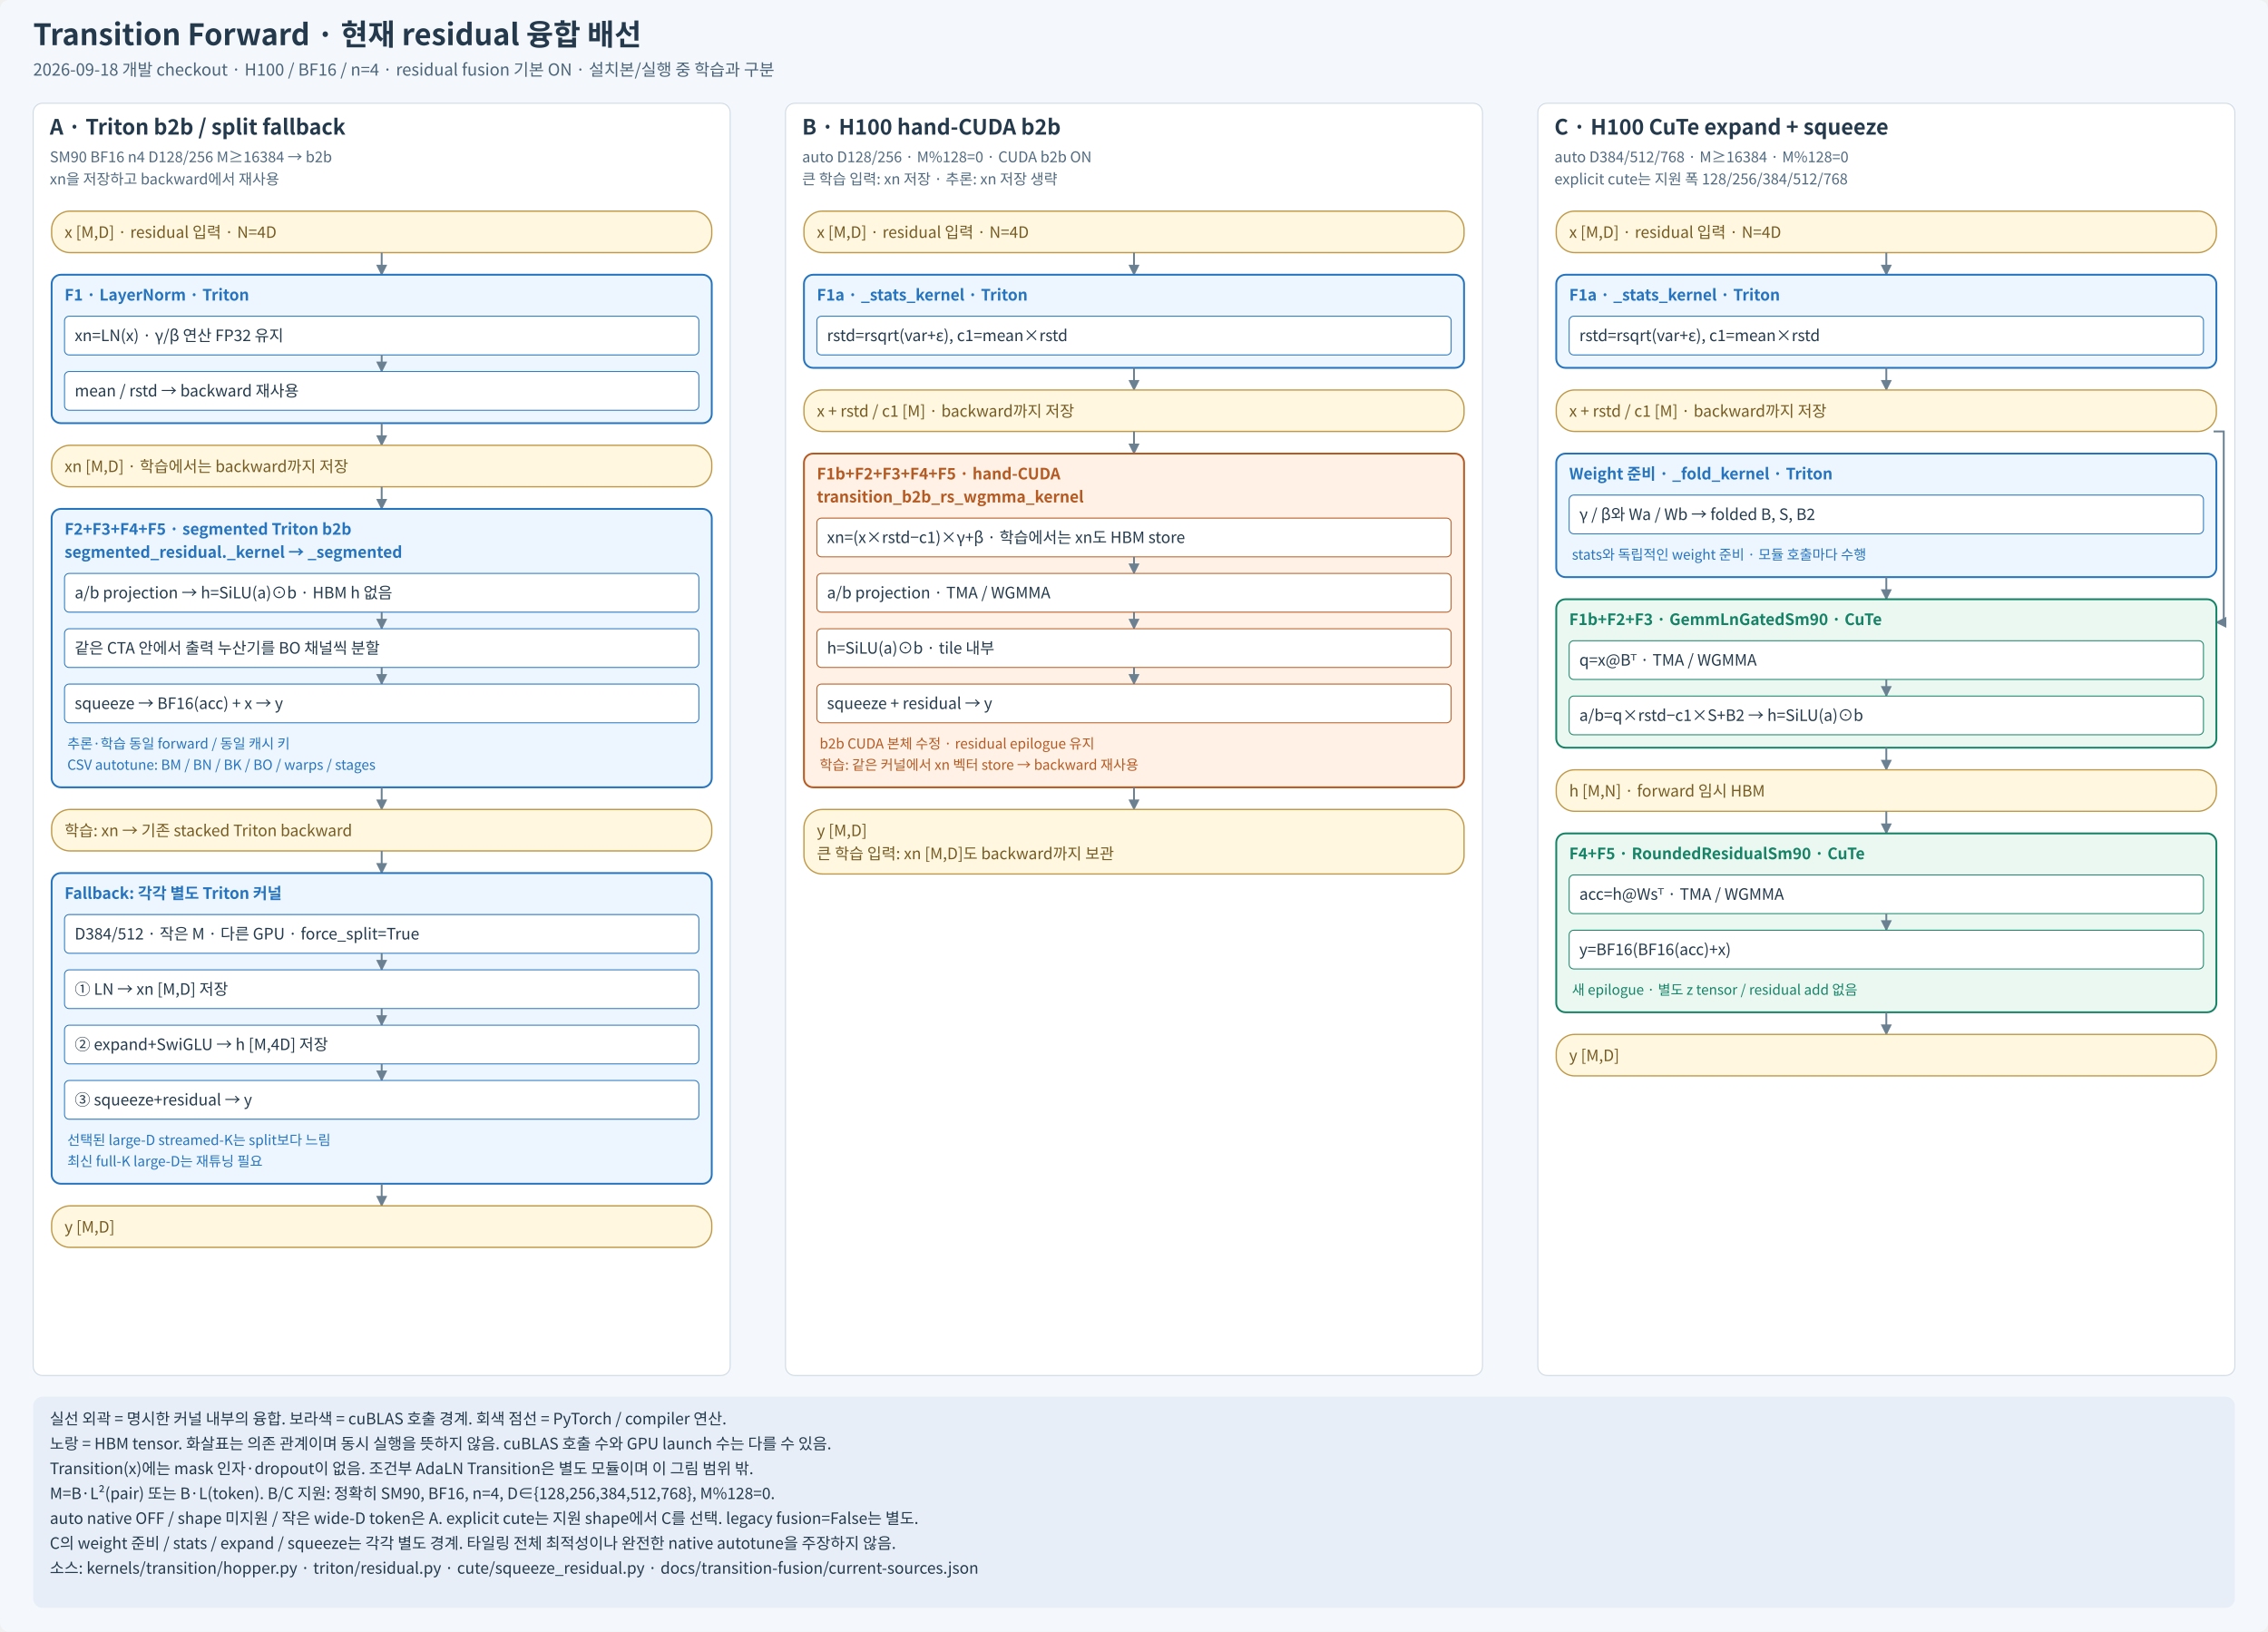
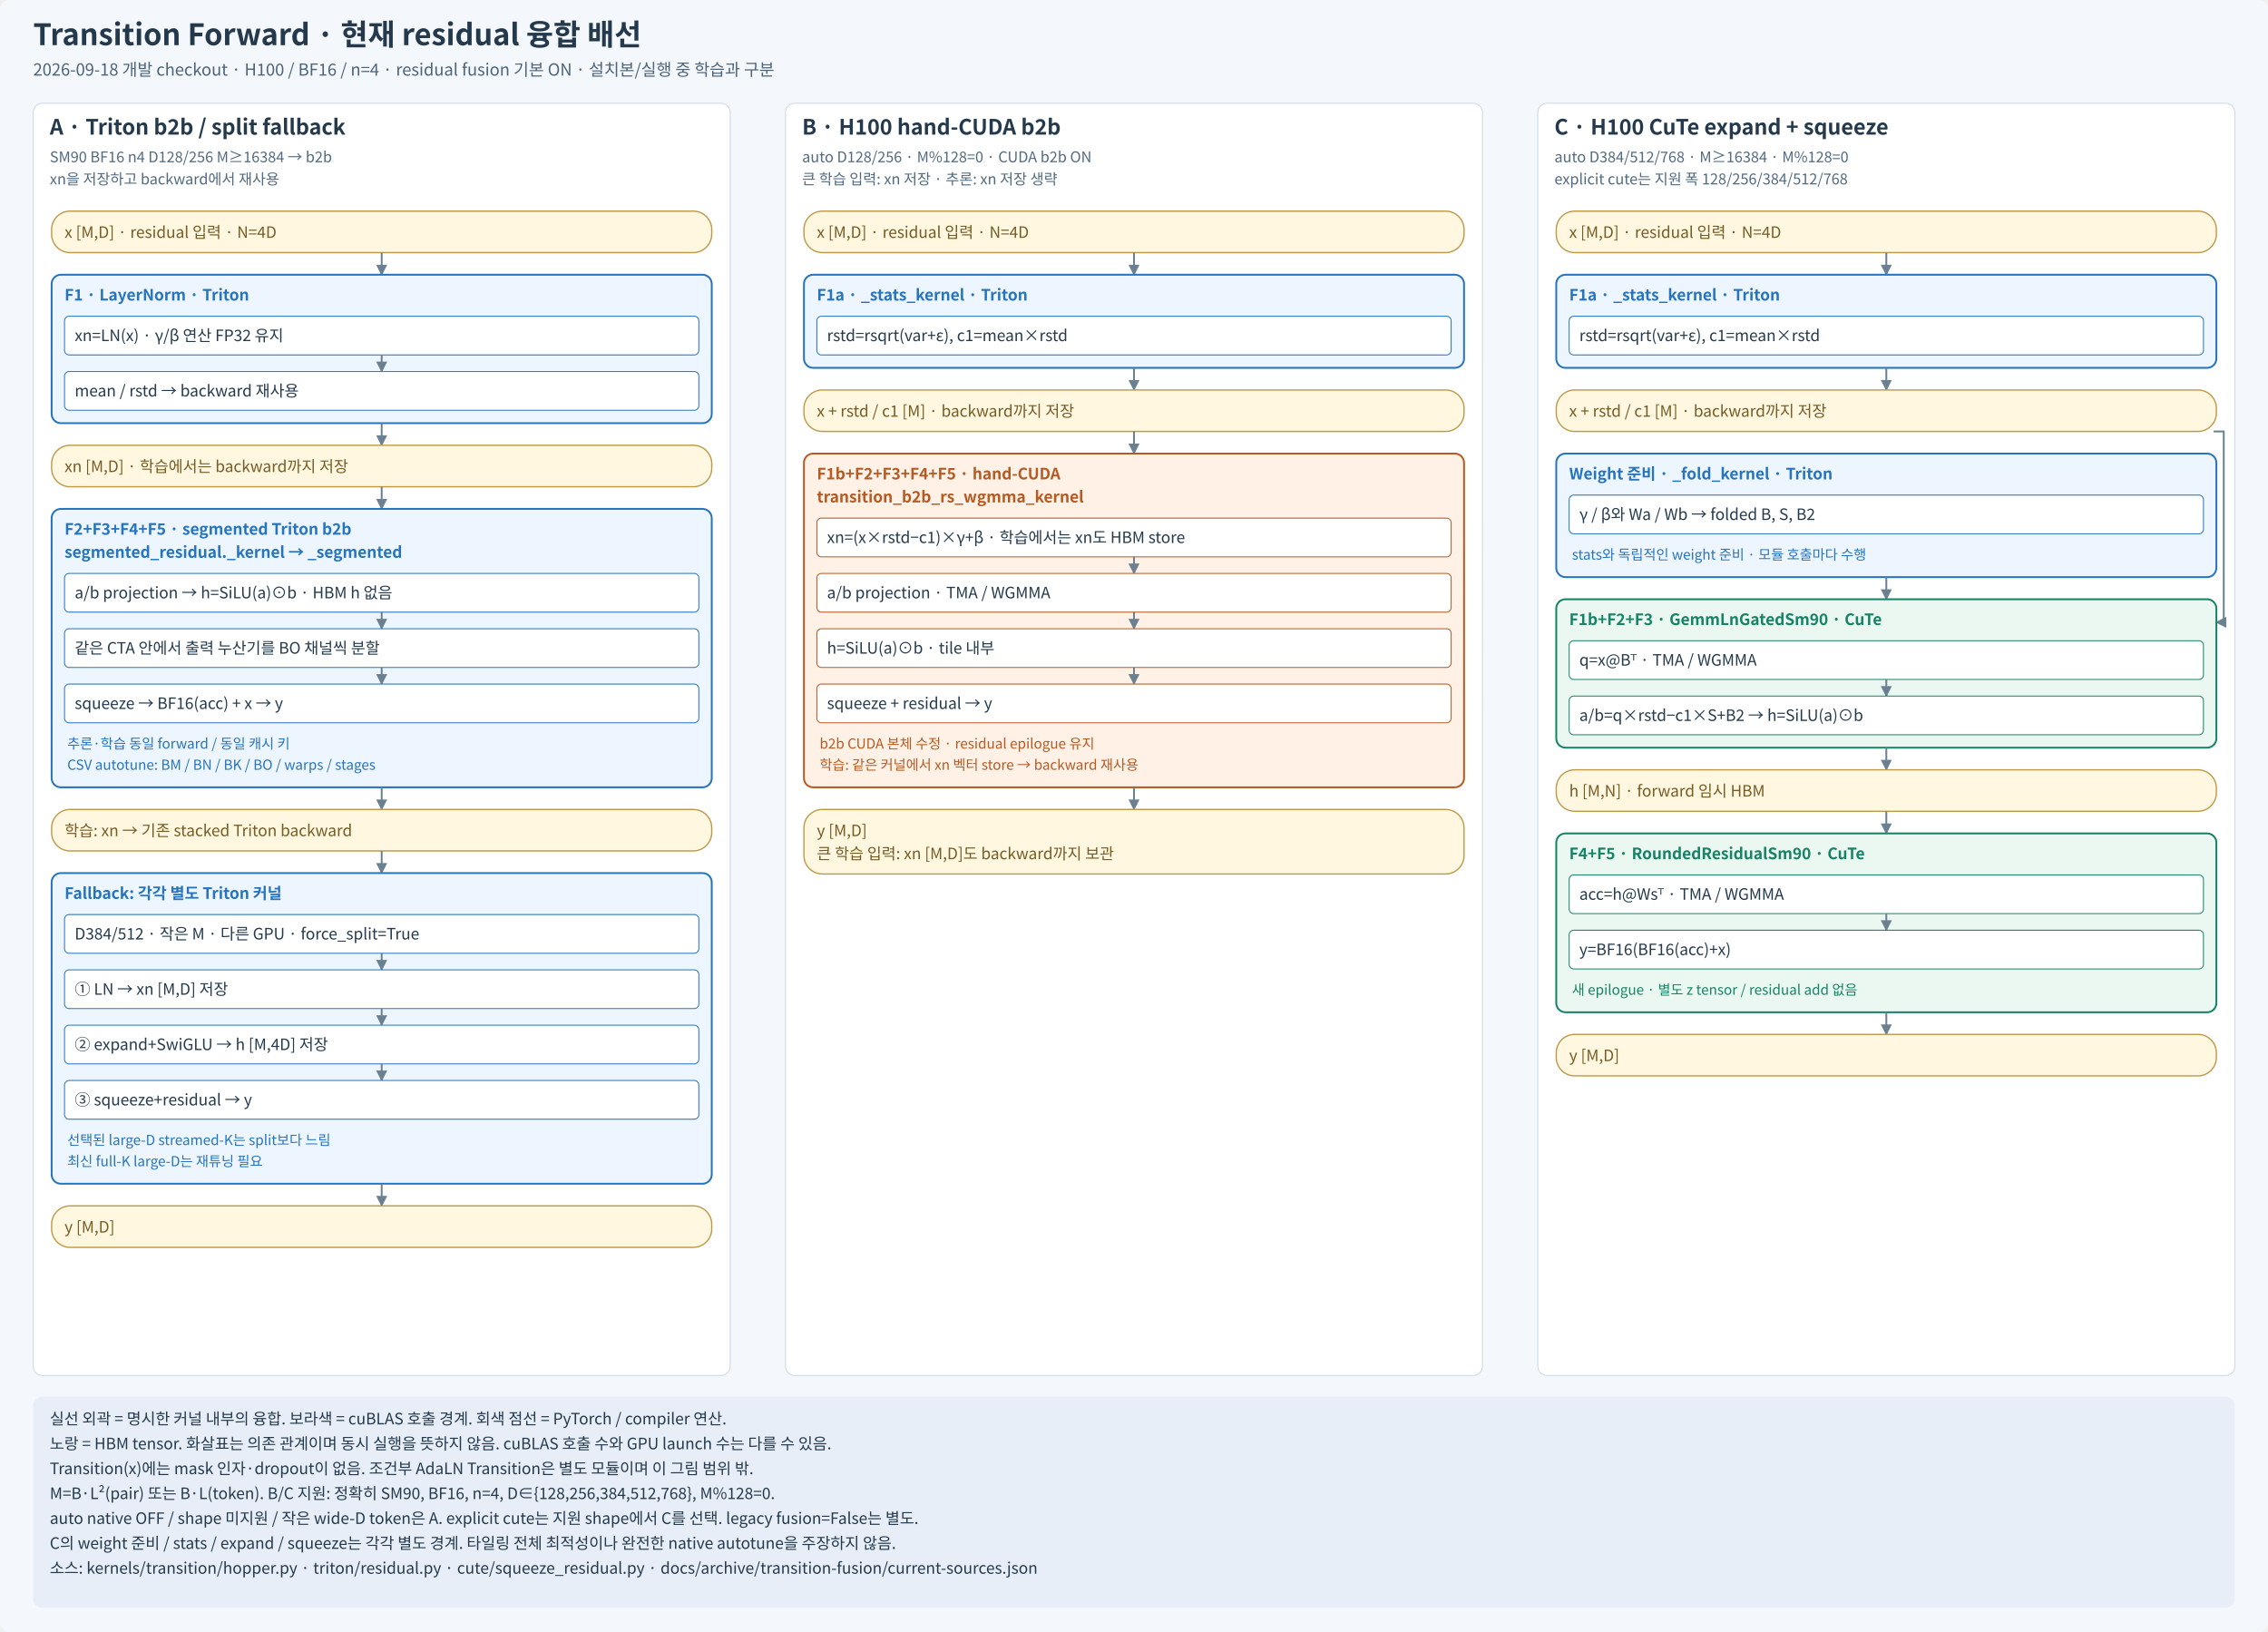
<svg xmlns="http://www.w3.org/2000/svg" aria-labelledby="title desc" height="1770" role="img" viewBox="0 0 2460 1770" width="2460">
  <defs>
    <marker id="arrow" markerHeight="6" markerWidth="6" orient="auto-start-reverse" refX="9" refY="5" viewBox="0 0 10 10">
      <path d="M 0 0 L 10 5 L 0 10 z" fill="#6b8192" />
    </marker>
  </defs>
  <rect fill="#f4f7fb" height="1770" rx="10" stroke="none" stroke-width="1" width="2460" x="0" y="0" />
  <text fill="#243a4c" font-family="Noto Sans CJK KR, Noto Sans KR, DejaVu Sans, sans-serif" font-size="32" font-weight="700" text-anchor="start" x="36" y="49">Transition Forward · 현재 residual 융합 배선</text>
  <text fill="#4b6479" font-family="Noto Sans CJK KR, Noto Sans KR, DejaVu Sans, sans-serif" font-size="18" font-weight="400" text-anchor="start" x="36" y="82">2026-09-18 개발 checkout · H100 / BF16 / n=4 · residual fusion 기본 ON · 설치본/실행 중 학습과 구분</text>
  <rect fill="#fff" height="1380" rx="10" stroke="#cbd7e2" stroke-width="1" width="756" x="36" y="112" />
  <text fill="#243a4c" font-family="Noto Sans CJK KR, Noto Sans KR, DejaVu Sans, sans-serif" font-size="23" font-weight="700" text-anchor="start" x="54" y="146">A · Triton b2b / split fallback</text>
  <text fill="#516a80" font-family="Noto Sans CJK KR, Noto Sans KR, DejaVu Sans, sans-serif" font-size="16" font-weight="400" text-anchor="start" x="54" y="176">SM90 BF16 n4 D128/256 M≥16384 → b2b</text>
  <text fill="#516a80" font-family="Noto Sans CJK KR, Noto Sans KR, DejaVu Sans, sans-serif" font-size="16" font-weight="400" text-anchor="start" x="54" y="200">xn을 저장하고 backward에서 재사용</text>
  <rect fill="#fff7df" height="45" rx="20" stroke="#bf9848" stroke-width="1.4" width="716" x="56" y="229" />
  <text fill="#755b24" font-family="Noto Sans CJK KR, Noto Sans KR, DejaVu Sans, sans-serif" font-size="17" font-weight="400" text-anchor="start" x="70" y="258">x [M,D] · residual 입력 · N=4D</text>
  <path d="M 414.0 274 L 414.0 298" fill="none" marker-end="url(#arrow)" stroke="#6b8192" stroke-width="2" />
  <rect fill="#edf5ff" height="161" rx="10" stroke="#2674bd" stroke-width="2" width="716" x="56" y="298" />
  <text fill="#2674bd" font-family="Noto Sans CJK KR, Noto Sans KR, DejaVu Sans, sans-serif" font-size="17" font-weight="700" text-anchor="start" x="70" y="326">F1 · LayerNorm · Triton</text>
  <rect fill="#fff" height="42" rx="5" stroke="#2674bd" stroke-width="1" width="688" x="70" y="343" />
  <text fill="#243a4c" font-family="Noto Sans CJK KR, Noto Sans KR, DejaVu Sans, sans-serif" font-size="17" font-weight="400" text-anchor="start" x="81" y="370">xn=LN(x) · γ/β 연산 FP32 유지</text>
  <path d="M 414.0 385 L 414.0 403" fill="none" marker-end="url(#arrow)" stroke="#6b8192" stroke-width="2" />
  <rect fill="#fff" height="42" rx="5" stroke="#2674bd" stroke-width="1" width="688" x="70" y="403" />
  <text fill="#243a4c" font-family="Noto Sans CJK KR, Noto Sans KR, DejaVu Sans, sans-serif" font-size="17" font-weight="400" text-anchor="start" x="81" y="430">mean / rstd → backward 재사용</text>
  <path d="M 414.0 459 L 414.0 483" fill="none" marker-end="url(#arrow)" stroke="#6b8192" stroke-width="2" />
  <rect fill="#fff7df" height="45" rx="20" stroke="#bf9848" stroke-width="1.4" width="716" x="56" y="483" />
  <text fill="#755b24" font-family="Noto Sans CJK KR, Noto Sans KR, DejaVu Sans, sans-serif" font-size="17" font-weight="400" text-anchor="start" x="70" y="512">xn [M,D] · 학습에서는 backward까지 저장</text>
  <path d="M 414.0 528 L 414.0 552" fill="none" marker-end="url(#arrow)" stroke="#6b8192" stroke-width="2" />
  <rect fill="#edf5ff" height="302" rx="10" stroke="#2674bd" stroke-width="2" width="716" x="56" y="552" />
  <text fill="#2674bd" font-family="Noto Sans CJK KR, Noto Sans KR, DejaVu Sans, sans-serif" font-size="17" font-weight="700" text-anchor="start" x="70" y="580">F2+F3+F4+F5 · segmented Triton b2b</text>
  <text fill="#2674bd" font-family="Noto Sans CJK KR, Noto Sans KR, DejaVu Sans, sans-serif" font-size="17" font-weight="700" text-anchor="start" x="70" y="605">segmented_residual._kernel → _segmented</text>
  <rect fill="#fff" height="42" rx="5" stroke="#2674bd" stroke-width="1" width="688" x="70" y="622" />
  <text fill="#243a4c" font-family="Noto Sans CJK KR, Noto Sans KR, DejaVu Sans, sans-serif" font-size="17" font-weight="400" text-anchor="start" x="81" y="649">a/b projection → h=SiLU(a)⊙b · HBM h 없음</text>
  <path d="M 414.0 664 L 414.0 682" fill="none" marker-end="url(#arrow)" stroke="#6b8192" stroke-width="2" />
  <rect fill="#fff" height="42" rx="5" stroke="#2674bd" stroke-width="1" width="688" x="70" y="682" />
  <text fill="#243a4c" font-family="Noto Sans CJK KR, Noto Sans KR, DejaVu Sans, sans-serif" font-size="17" font-weight="400" text-anchor="start" x="81" y="709">같은 CTA 안에서 출력 누산기를 BO 채널씩 분할</text>
  <path d="M 414.0 724 L 414.0 742" fill="none" marker-end="url(#arrow)" stroke="#6b8192" stroke-width="2" />
  <rect fill="#fff" height="42" rx="5" stroke="#2674bd" stroke-width="1" width="688" x="70" y="742" />
  <text fill="#243a4c" font-family="Noto Sans CJK KR, Noto Sans KR, DejaVu Sans, sans-serif" font-size="17" font-weight="400" text-anchor="start" x="81" y="769">squeeze → BF16(acc) + x → y</text>
  <text fill="#2674bd" font-family="Noto Sans CJK KR, Noto Sans KR, DejaVu Sans, sans-serif" font-size="15" font-weight="400" text-anchor="start" x="73" y="812">추론·학습 동일 forward / 동일 캐시 키</text>
  <text fill="#2674bd" font-family="Noto Sans CJK KR, Noto Sans KR, DejaVu Sans, sans-serif" font-size="15" font-weight="400" text-anchor="start" x="73" y="835">CSV autotune: BM / BN / BK / BO / warps / stages</text>
  <path d="M 414.0 854 L 414.0 878" fill="none" marker-end="url(#arrow)" stroke="#6b8192" stroke-width="2" />
  <rect fill="#fff7df" height="45" rx="20" stroke="#bf9848" stroke-width="1.4" width="716" x="56" y="878" />
  <text fill="#755b24" font-family="Noto Sans CJK KR, Noto Sans KR, DejaVu Sans, sans-serif" font-size="17" font-weight="400" text-anchor="start" x="70" y="907">학습: xn → 기존 stacked Triton backward</text>
  <path d="M 414.0 923 L 414.0 947" fill="none" marker-end="url(#arrow)" stroke="#6b8192" stroke-width="2" />
  <rect fill="#edf5ff" height="337" rx="10" stroke="#2674bd" stroke-width="2" width="716" x="56" y="947" />
  <text fill="#2674bd" font-family="Noto Sans CJK KR, Noto Sans KR, DejaVu Sans, sans-serif" font-size="17" font-weight="700" text-anchor="start" x="70" y="975">Fallback: 각각 별도 Triton 커널</text>
  <rect fill="#fff" height="42" rx="5" stroke="#2674bd" stroke-width="1" width="688" x="70" y="992" />
  <text fill="#243a4c" font-family="Noto Sans CJK KR, Noto Sans KR, DejaVu Sans, sans-serif" font-size="17" font-weight="400" text-anchor="start" x="81" y="1019">D384/512 · 작은 M · 다른 GPU · force_split=True</text>
  <path d="M 414.0 1034 L 414.0 1052" fill="none" marker-end="url(#arrow)" stroke="#6b8192" stroke-width="2" />
  <rect fill="#fff" height="42" rx="5" stroke="#2674bd" stroke-width="1" width="688" x="70" y="1052" />
  <text fill="#243a4c" font-family="Noto Sans CJK KR, Noto Sans KR, DejaVu Sans, sans-serif" font-size="17" font-weight="400" text-anchor="start" x="81" y="1079">① LN → xn [M,D] 저장</text>
  <path d="M 414.0 1094 L 414.0 1112" fill="none" marker-end="url(#arrow)" stroke="#6b8192" stroke-width="2" />
  <rect fill="#fff" height="42" rx="5" stroke="#2674bd" stroke-width="1" width="688" x="70" y="1112" />
  <text fill="#243a4c" font-family="Noto Sans CJK KR, Noto Sans KR, DejaVu Sans, sans-serif" font-size="17" font-weight="400" text-anchor="start" x="81" y="1139">② expand+SwiGLU → h [M,4D] 저장</text>
  <path d="M 414.0 1154 L 414.0 1172" fill="none" marker-end="url(#arrow)" stroke="#6b8192" stroke-width="2" />
  <rect fill="#fff" height="42" rx="5" stroke="#2674bd" stroke-width="1" width="688" x="70" y="1172" />
  <text fill="#243a4c" font-family="Noto Sans CJK KR, Noto Sans KR, DejaVu Sans, sans-serif" font-size="17" font-weight="400" text-anchor="start" x="81" y="1199">③ squeeze+residual → y</text>
  <text fill="#2674bd" font-family="Noto Sans CJK KR, Noto Sans KR, DejaVu Sans, sans-serif" font-size="15" font-weight="400" text-anchor="start" x="73" y="1242">선택된 large-D streamed-K는 split보다 느림</text>
  <text fill="#2674bd" font-family="Noto Sans CJK KR, Noto Sans KR, DejaVu Sans, sans-serif" font-size="15" font-weight="400" text-anchor="start" x="73" y="1265">최신 full-K large-D는 재튜닝 필요</text>
  <path d="M 414.0 1284 L 414.0 1308" fill="none" marker-end="url(#arrow)" stroke="#6b8192" stroke-width="2" />
  <rect fill="#fff7df" height="45" rx="20" stroke="#bf9848" stroke-width="1.4" width="716" x="56" y="1308" />
  <text fill="#755b24" font-family="Noto Sans CJK KR, Noto Sans KR, DejaVu Sans, sans-serif" font-size="17" font-weight="400" text-anchor="start" x="70" y="1337">y [M,D]</text>
  <rect fill="#fff" height="1380" rx="10" stroke="#cbd7e2" stroke-width="1" width="756" x="852" y="112" />
  <text fill="#243a4c" font-family="Noto Sans CJK KR, Noto Sans KR, DejaVu Sans, sans-serif" font-size="23" font-weight="700" text-anchor="start" x="870" y="146">B · H100 hand-CUDA b2b</text>
  <text fill="#516a80" font-family="Noto Sans CJK KR, Noto Sans KR, DejaVu Sans, sans-serif" font-size="16" font-weight="400" text-anchor="start" x="870" y="176">auto D128/256 · M%128=0 · CUDA b2b ON</text>
  <text fill="#516a80" font-family="Noto Sans CJK KR, Noto Sans KR, DejaVu Sans, sans-serif" font-size="16" font-weight="400" text-anchor="start" x="870" y="200">큰 학습 입력: xn 저장 · 추론: xn 저장 생략</text>
  <rect fill="#fff7df" height="45" rx="20" stroke="#bf9848" stroke-width="1.4" width="716" x="872" y="229" />
  <text fill="#755b24" font-family="Noto Sans CJK KR, Noto Sans KR, DejaVu Sans, sans-serif" font-size="17" font-weight="400" text-anchor="start" x="886" y="258">x [M,D] · residual 입력 · N=4D</text>
  <path d="M 1230.0 274 L 1230.0 298" fill="none" marker-end="url(#arrow)" stroke="#6b8192" stroke-width="2" />
  <rect fill="#edf5ff" height="101" rx="10" stroke="#2674bd" stroke-width="2" width="716" x="872" y="298" />
  <text fill="#2674bd" font-family="Noto Sans CJK KR, Noto Sans KR, DejaVu Sans, sans-serif" font-size="17" font-weight="700" text-anchor="start" x="886" y="326">F1a · _stats_kernel · Triton</text>
  <rect fill="#fff" height="42" rx="5" stroke="#2674bd" stroke-width="1" width="688" x="886" y="343" />
  <text fill="#243a4c" font-family="Noto Sans CJK KR, Noto Sans KR, DejaVu Sans, sans-serif" font-size="17" font-weight="400" text-anchor="start" x="897" y="370">rstd=rsqrt(var+ε), c1=mean×rstd</text>
  <path d="M 1230.0 399 L 1230.0 423" fill="none" marker-end="url(#arrow)" stroke="#6b8192" stroke-width="2" />
  <rect fill="#fff7df" height="45" rx="20" stroke="#bf9848" stroke-width="1.4" width="716" x="872" y="423" />
  <text fill="#755b24" font-family="Noto Sans CJK KR, Noto Sans KR, DejaVu Sans, sans-serif" font-size="17" font-weight="400" text-anchor="start" x="886" y="452">x + rstd / c1 [M] · backward까지 저장</text>
  <path d="M 1230.0 468 L 1230.0 492" fill="none" marker-end="url(#arrow)" stroke="#6b8192" stroke-width="2" />
  <rect fill="#fff1e6" height="362" rx="10" stroke="#b45a23" stroke-width="2" width="716" x="872" y="492" />
  <text fill="#b45a23" font-family="Noto Sans CJK KR, Noto Sans KR, DejaVu Sans, sans-serif" font-size="17" font-weight="700" text-anchor="start" x="886" y="520">F1b+F2+F3+F4+F5 · hand-CUDA</text>
  <text fill="#b45a23" font-family="Noto Sans CJK KR, Noto Sans KR, DejaVu Sans, sans-serif" font-size="17" font-weight="700" text-anchor="start" x="886" y="545">transition_b2b_rs_wgmma_kernel</text>
  <rect fill="#fff" height="42" rx="5" stroke="#b45a23" stroke-width="1" width="688" x="886" y="562" />
  <text fill="#243a4c" font-family="Noto Sans CJK KR, Noto Sans KR, DejaVu Sans, sans-serif" font-size="17" font-weight="400" text-anchor="start" x="897" y="589">xn=(x×rstd−c1)×γ+β · 학습에서는 xn도 HBM store</text>
  <path d="M 1230.0 604 L 1230.0 622" fill="none" marker-end="url(#arrow)" stroke="#6b8192" stroke-width="2" />
  <rect fill="#fff" height="42" rx="5" stroke="#b45a23" stroke-width="1" width="688" x="886" y="622" />
  <text fill="#243a4c" font-family="Noto Sans CJK KR, Noto Sans KR, DejaVu Sans, sans-serif" font-size="17" font-weight="400" text-anchor="start" x="897" y="649">a/b projection · TMA / WGMMA</text>
  <path d="M 1230.0 664 L 1230.0 682" fill="none" marker-end="url(#arrow)" stroke="#6b8192" stroke-width="2" />
  <rect fill="#fff" height="42" rx="5" stroke="#b45a23" stroke-width="1" width="688" x="886" y="682" />
  <text fill="#243a4c" font-family="Noto Sans CJK KR, Noto Sans KR, DejaVu Sans, sans-serif" font-size="17" font-weight="400" text-anchor="start" x="897" y="709">h=SiLU(a)⊙b · tile 내부</text>
  <path d="M 1230.0 724 L 1230.0 742" fill="none" marker-end="url(#arrow)" stroke="#6b8192" stroke-width="2" />
  <rect fill="#fff" height="42" rx="5" stroke="#b45a23" stroke-width="1" width="688" x="886" y="742" />
  <text fill="#243a4c" font-family="Noto Sans CJK KR, Noto Sans KR, DejaVu Sans, sans-serif" font-size="17" font-weight="400" text-anchor="start" x="897" y="769">squeeze + residual → y</text>
  <text fill="#b45a23" font-family="Noto Sans CJK KR, Noto Sans KR, DejaVu Sans, sans-serif" font-size="15" font-weight="400" text-anchor="start" x="889" y="812">b2b CUDA 본체 수정 · residual epilogue 유지</text>
  <text fill="#b45a23" font-family="Noto Sans CJK KR, Noto Sans KR, DejaVu Sans, sans-serif" font-size="15" font-weight="400" text-anchor="start" x="889" y="835">학습: 같은 커널에서 xn 벡터 store → backward 재사용</text>
  <path d="M 1230.0 854 L 1230.0 878" fill="none" marker-end="url(#arrow)" stroke="#6b8192" stroke-width="2" />
  <rect fill="#fff7df" height="70" rx="20" stroke="#bf9848" stroke-width="1.4" width="716" x="872" y="878" />
  <text fill="#755b24" font-family="Noto Sans CJK KR, Noto Sans KR, DejaVu Sans, sans-serif" font-size="17" font-weight="400" text-anchor="start" x="886" y="907">y [M,D]</text>
  <text fill="#755b24" font-family="Noto Sans CJK KR, Noto Sans KR, DejaVu Sans, sans-serif" font-size="17" font-weight="400" text-anchor="start" x="886" y="932">큰 학습 입력: xn [M,D]도 backward까지 보관</text>
  <rect fill="#fff" height="1380" rx="10" stroke="#cbd7e2" stroke-width="1" width="756" x="1668" y="112" />
  <text fill="#243a4c" font-family="Noto Sans CJK KR, Noto Sans KR, DejaVu Sans, sans-serif" font-size="23" font-weight="700" text-anchor="start" x="1686" y="146">C · H100 CuTe expand + squeeze</text>
  <text fill="#516a80" font-family="Noto Sans CJK KR, Noto Sans KR, DejaVu Sans, sans-serif" font-size="16" font-weight="400" text-anchor="start" x="1686" y="176">auto D384/512/768 · M≥16384 · M%128=0</text>
  <text fill="#516a80" font-family="Noto Sans CJK KR, Noto Sans KR, DejaVu Sans, sans-serif" font-size="16" font-weight="400" text-anchor="start" x="1686" y="200">explicit cute는 지원 폭 128/256/384/512/768</text>
  <rect fill="#fff7df" height="45" rx="20" stroke="#bf9848" stroke-width="1.4" width="716" x="1688" y="229" />
  <text fill="#755b24" font-family="Noto Sans CJK KR, Noto Sans KR, DejaVu Sans, sans-serif" font-size="17" font-weight="400" text-anchor="start" x="1702" y="258">x [M,D] · residual 입력 · N=4D</text>
  <path d="M 2046.0 274 L 2046.0 298" fill="none" marker-end="url(#arrow)" stroke="#6b8192" stroke-width="2" />
  <rect fill="#edf5ff" height="101" rx="10" stroke="#2674bd" stroke-width="2" width="716" x="1688" y="298" />
  <text fill="#2674bd" font-family="Noto Sans CJK KR, Noto Sans KR, DejaVu Sans, sans-serif" font-size="17" font-weight="700" text-anchor="start" x="1702" y="326">F1a · _stats_kernel · Triton</text>
  <rect fill="#fff" height="42" rx="5" stroke="#2674bd" stroke-width="1" width="688" x="1702" y="343" />
  <text fill="#243a4c" font-family="Noto Sans CJK KR, Noto Sans KR, DejaVu Sans, sans-serif" font-size="17" font-weight="400" text-anchor="start" x="1713" y="370">rstd=rsqrt(var+ε), c1=mean×rstd</text>
  <path d="M 2046.0 399 L 2046.0 423" fill="none" marker-end="url(#arrow)" stroke="#6b8192" stroke-width="2" />
  <rect fill="#fff7df" height="45" rx="20" stroke="#bf9848" stroke-width="1.4" width="716" x="1688" y="423" />
  <text fill="#755b24" font-family="Noto Sans CJK KR, Noto Sans KR, DejaVu Sans, sans-serif" font-size="17" font-weight="400" text-anchor="start" x="1702" y="452">x + rstd / c1 [M] · backward까지 저장</text>
  <rect fill="#edf5ff" height="134" rx="10" stroke="#2674bd" stroke-width="2" width="716" x="1688" y="492" />
  <text fill="#2674bd" font-family="Noto Sans CJK KR, Noto Sans KR, DejaVu Sans, sans-serif" font-size="17" font-weight="700" text-anchor="start" x="1702" y="520">Weight 준비 · _fold_kernel · Triton</text>
  <rect fill="#fff" height="42" rx="5" stroke="#2674bd" stroke-width="1" width="688" x="1702" y="537" />
  <text fill="#243a4c" font-family="Noto Sans CJK KR, Noto Sans KR, DejaVu Sans, sans-serif" font-size="17" font-weight="400" text-anchor="start" x="1713" y="564">γ / β와 Wa / Wb → folded B, S, B2</text>
  <text fill="#2674bd" font-family="Noto Sans CJK KR, Noto Sans KR, DejaVu Sans, sans-serif" font-size="15" font-weight="400" text-anchor="start" x="1705" y="607">stats와 독립적인 weight 준비 · 모듈 호출마다 수행</text>
  <path d="M 2401 468 L 2412 468 L 2412 675 L 2404 675" fill="none" marker-end="url(#arrow)" stroke="#6b8192" stroke-width="2" />
  <path d="M 2046.0 626 L 2046.0 650" fill="none" marker-end="url(#arrow)" stroke="#6b8192" stroke-width="2" />
  <rect fill="#eaf8f1" height="161" rx="10" stroke="#168266" stroke-width="2" width="716" x="1688" y="650" />
  <text fill="#168266" font-family="Noto Sans CJK KR, Noto Sans KR, DejaVu Sans, sans-serif" font-size="17" font-weight="700" text-anchor="start" x="1702" y="678">F1b+F2+F3 · GemmLnGatedSm90 · CuTe</text>
  <rect fill="#fff" height="42" rx="5" stroke="#168266" stroke-width="1" width="688" x="1702" y="695" />
  <text fill="#243a4c" font-family="Noto Sans CJK KR, Noto Sans KR, DejaVu Sans, sans-serif" font-size="17" font-weight="400" text-anchor="start" x="1713" y="722">q=x@Bᵀ · TMA / WGMMA</text>
  <path d="M 2046.0 737 L 2046.0 755" fill="none" marker-end="url(#arrow)" stroke="#6b8192" stroke-width="2" />
  <rect fill="#fff" height="42" rx="5" stroke="#168266" stroke-width="1" width="688" x="1702" y="755" />
  <text fill="#243a4c" font-family="Noto Sans CJK KR, Noto Sans KR, DejaVu Sans, sans-serif" font-size="17" font-weight="400" text-anchor="start" x="1713" y="782">a/b=q×rstd−c1×S+B2 → h=SiLU(a)⊙b</text>
  <path d="M 2046.0 811 L 2046.0 835" fill="none" marker-end="url(#arrow)" stroke="#6b8192" stroke-width="2" />
  <rect fill="#fff7df" height="45" rx="20" stroke="#bf9848" stroke-width="1.4" width="716" x="1688" y="835" />
  <text fill="#755b24" font-family="Noto Sans CJK KR, Noto Sans KR, DejaVu Sans, sans-serif" font-size="17" font-weight="400" text-anchor="start" x="1702" y="864">h [M,N] · forward 임시 HBM</text>
  <path d="M 2046.0 880 L 2046.0 904" fill="none" marker-end="url(#arrow)" stroke="#6b8192" stroke-width="2" />
  <rect fill="#eaf8f1" height="194" rx="10" stroke="#168266" stroke-width="2" width="716" x="1688" y="904" />
  <text fill="#168266" font-family="Noto Sans CJK KR, Noto Sans KR, DejaVu Sans, sans-serif" font-size="17" font-weight="700" text-anchor="start" x="1702" y="932">F4+F5 · RoundedResidualSm90 · CuTe</text>
  <rect fill="#fff" height="42" rx="5" stroke="#168266" stroke-width="1" width="688" x="1702" y="949" />
  <text fill="#243a4c" font-family="Noto Sans CJK KR, Noto Sans KR, DejaVu Sans, sans-serif" font-size="17" font-weight="400" text-anchor="start" x="1713" y="976">acc=h@Wsᵀ · TMA / WGMMA</text>
  <path d="M 2046.0 991 L 2046.0 1009" fill="none" marker-end="url(#arrow)" stroke="#6b8192" stroke-width="2" />
  <rect fill="#fff" height="42" rx="5" stroke="#168266" stroke-width="1" width="688" x="1702" y="1009" />
  <text fill="#243a4c" font-family="Noto Sans CJK KR, Noto Sans KR, DejaVu Sans, sans-serif" font-size="17" font-weight="400" text-anchor="start" x="1713" y="1036">y=BF16(BF16(acc)+x)</text>
  <text fill="#168266" font-family="Noto Sans CJK KR, Noto Sans KR, DejaVu Sans, sans-serif" font-size="15" font-weight="400" text-anchor="start" x="1705" y="1079">새 epilogue · 별도 z tensor / residual add 없음</text>
  <path d="M 2046.0 1098 L 2046.0 1122" fill="none" marker-end="url(#arrow)" stroke="#6b8192" stroke-width="2" />
  <rect fill="#fff7df" height="45" rx="20" stroke="#bf9848" stroke-width="1.4" width="716" x="1688" y="1122" />
  <text fill="#755b24" font-family="Noto Sans CJK KR, Noto Sans KR, DejaVu Sans, sans-serif" font-size="17" font-weight="400" text-anchor="start" x="1702" y="1151">y [M,D]</text>
  <rect fill="#e7eef7" height="229" rx="10" stroke="none" stroke-width="1" width="2388" x="36" y="1515" />
  <text fill="#243a4c" font-family="Noto Sans CJK KR, Noto Sans KR, DejaVu Sans, sans-serif" font-size="17" font-weight="400" text-anchor="start" x="54" y="1545">실선 외곽 = 명시한 커널 내부의 융합. 보라색 = cuBLAS 호출 경계. 회색 점선 = PyTorch / compiler 연산.</text>
  <text fill="#243a4c" font-family="Noto Sans CJK KR, Noto Sans KR, DejaVu Sans, sans-serif" font-size="17" font-weight="400" text-anchor="start" x="54" y="1572">노랑 = HBM tensor. 화살표는 의존 관계이며 동시 실행을 뜻하지 않음. cuBLAS 호출 수와 GPU launch 수는 다를 수 있음.</text>
  <text fill="#243a4c" font-family="Noto Sans CJK KR, Noto Sans KR, DejaVu Sans, sans-serif" font-size="17" font-weight="400" text-anchor="start" x="54" y="1599">Transition(x)에는 mask 인자·dropout이 없음. 조건부 AdaLN Transition은 별도 모듈이며 이 그림 범위 밖.</text>
  <text fill="#243a4c" font-family="Noto Sans CJK KR, Noto Sans KR, DejaVu Sans, sans-serif" font-size="17" font-weight="400" text-anchor="start" x="54" y="1626">M=B·L²(pair) 또는 B·L(token). B/C 지원: 정확히 SM90, BF16, n=4, D∈{128,256,384,512,768}, M%128=0.</text>
  <text fill="#243a4c" font-family="Noto Sans CJK KR, Noto Sans KR, DejaVu Sans, sans-serif" font-size="17" font-weight="400" text-anchor="start" x="54" y="1653">auto native OFF / shape 미지원 / 작은 wide-D token은 A. explicit cute는 지원 shape에서 C를 선택. legacy fusion=False는 별도.</text>
  <text fill="#243a4c" font-family="Noto Sans CJK KR, Noto Sans KR, DejaVu Sans, sans-serif" font-size="17" font-weight="400" text-anchor="start" x="54" y="1680">C의 weight 준비 / stats / expand / squeeze는 각각 별도 경계. 타일링 전체 최적성이나 완전한 native autotune을 주장하지 않음.</text>
-   <text fill="#243a4c" font-family="Noto Sans CJK KR, Noto Sans KR, DejaVu Sans, sans-serif" font-size="17" font-weight="400" text-anchor="start" x="54" y="1707">소스: kernels/transition/hopper.py · triton/residual.py · cute/squeeze_residual.py · docs/transition-fusion/current-sources.json</text>
+   <text fill="#243a4c" font-family="Noto Sans CJK KR, Noto Sans KR, DejaVu Sans, sans-serif" font-size="17" font-weight="400" text-anchor="start" x="54" y="1707">소스: kernels/transition/hopper.py · triton/residual.py · cute/squeeze_residual.py · docs/archive/transition-fusion/current-sources.json</text>
</svg>
